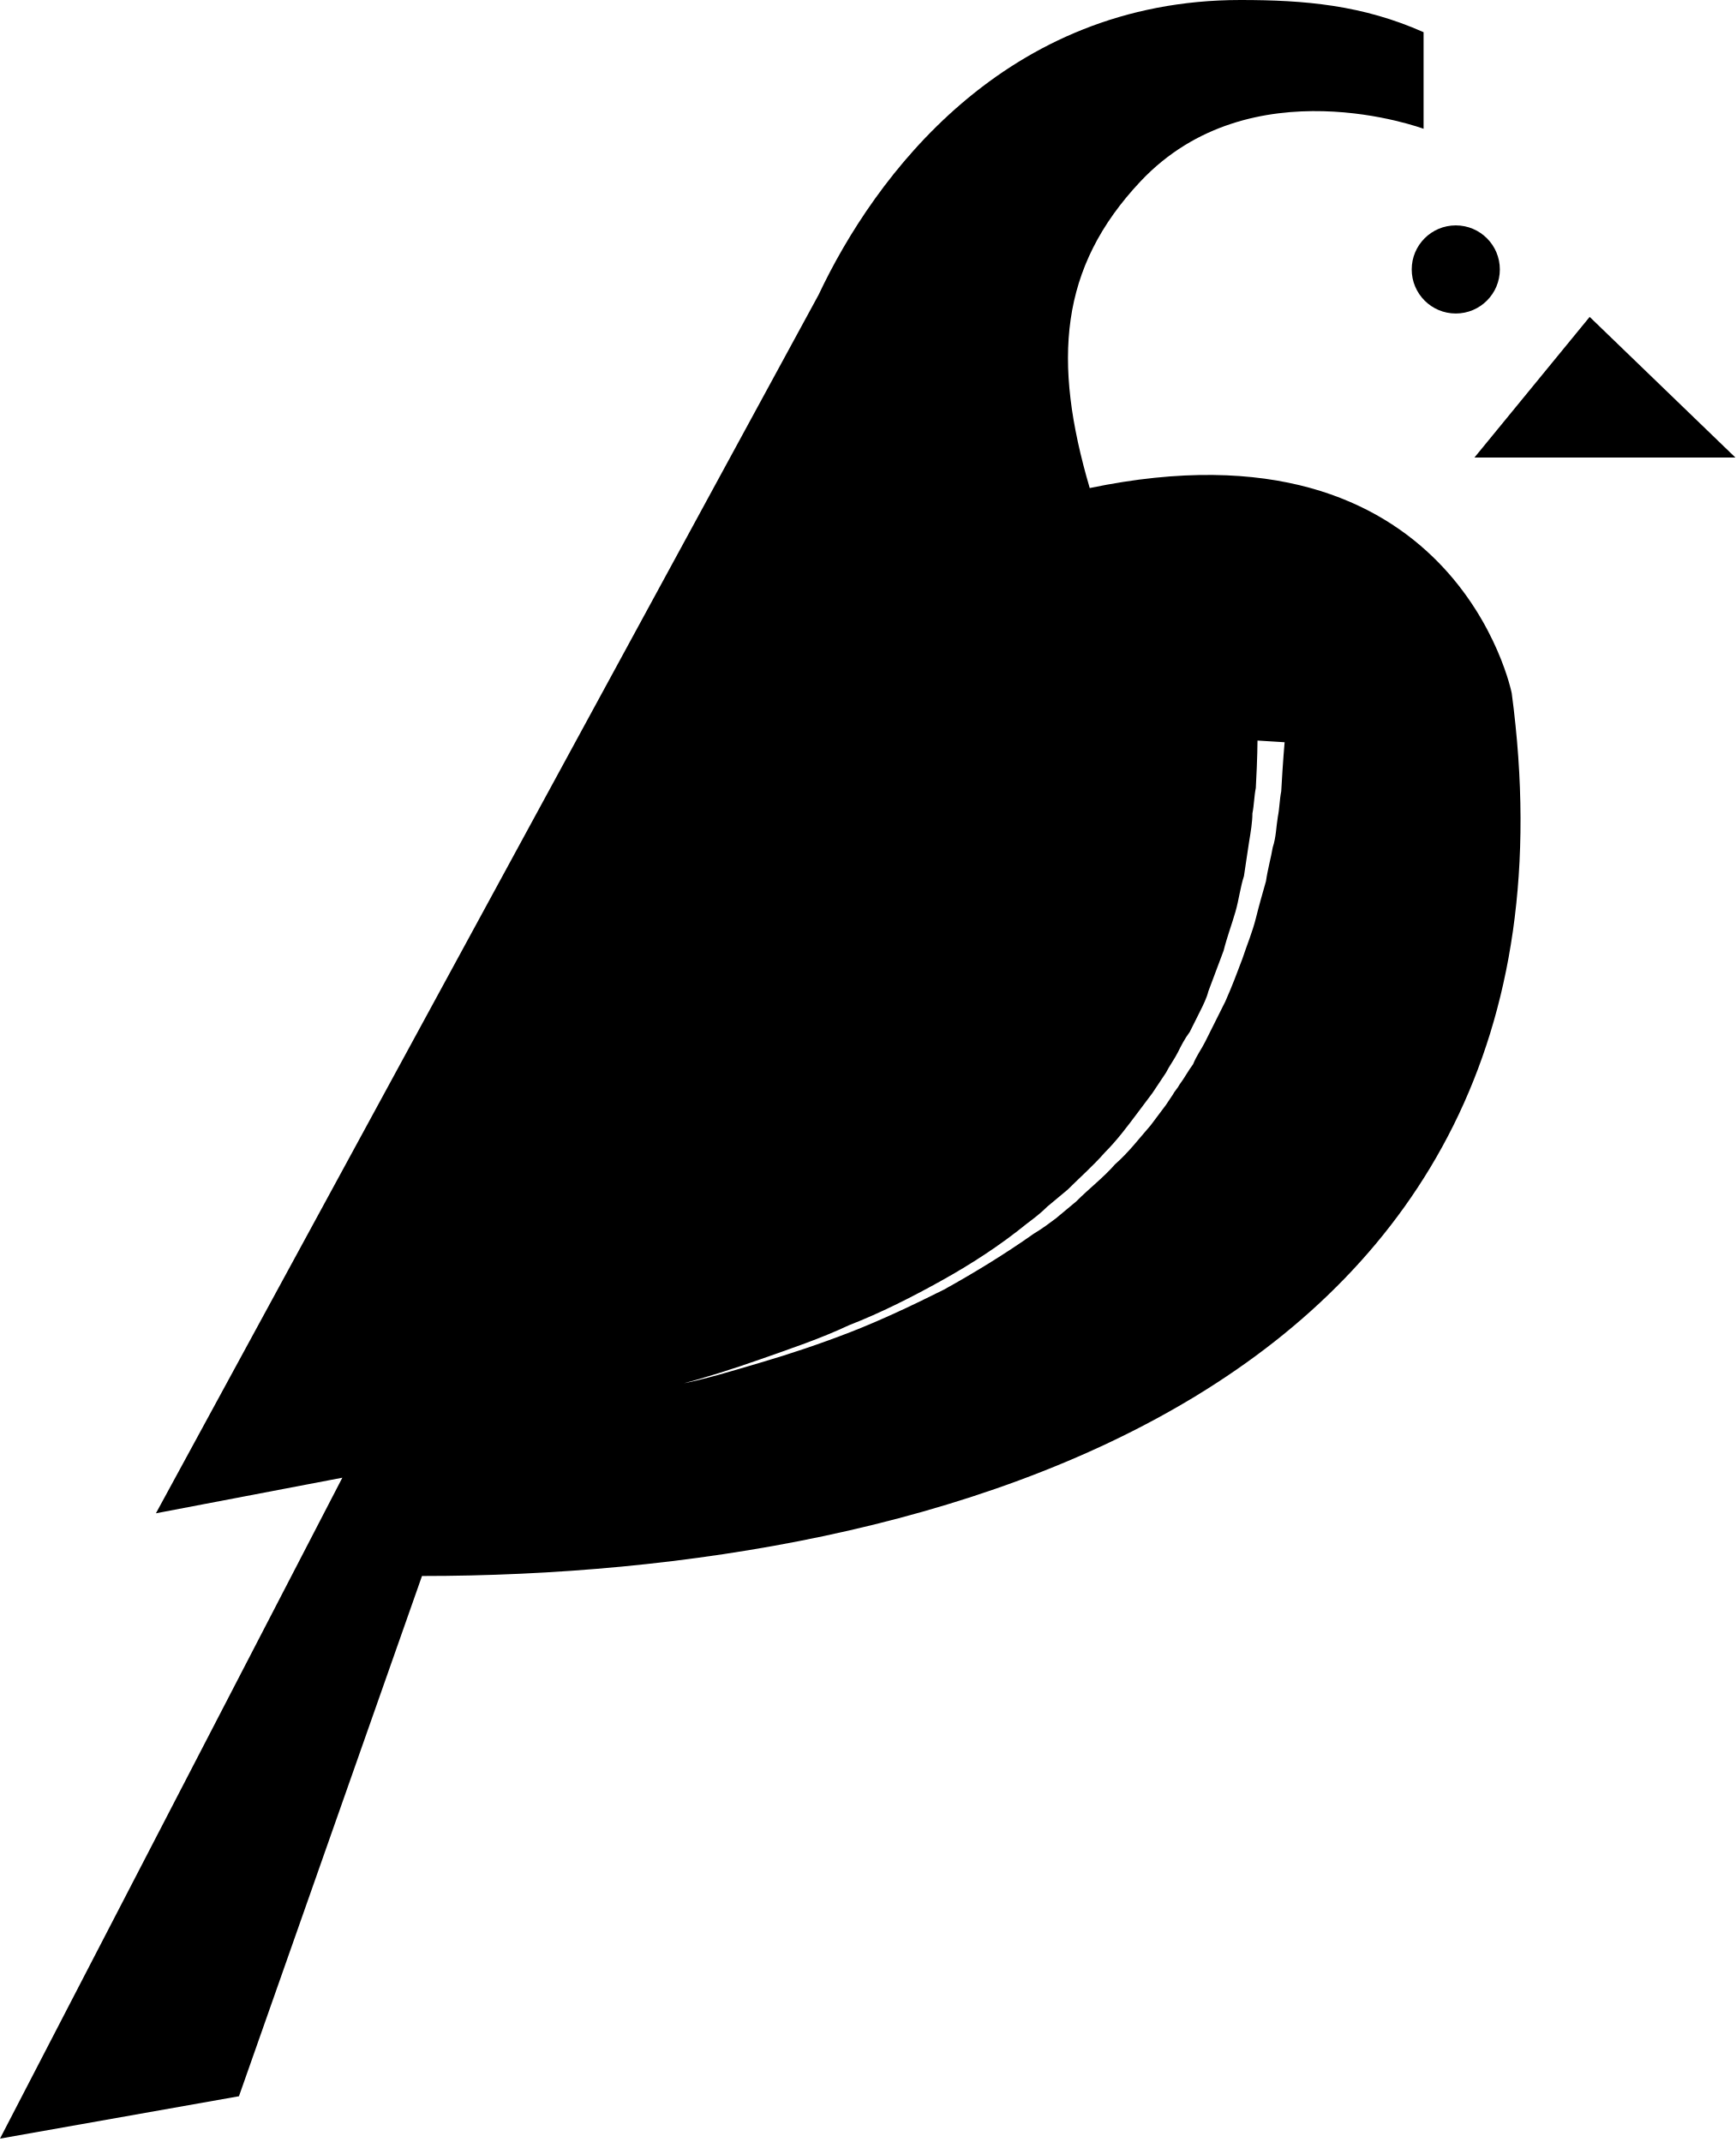
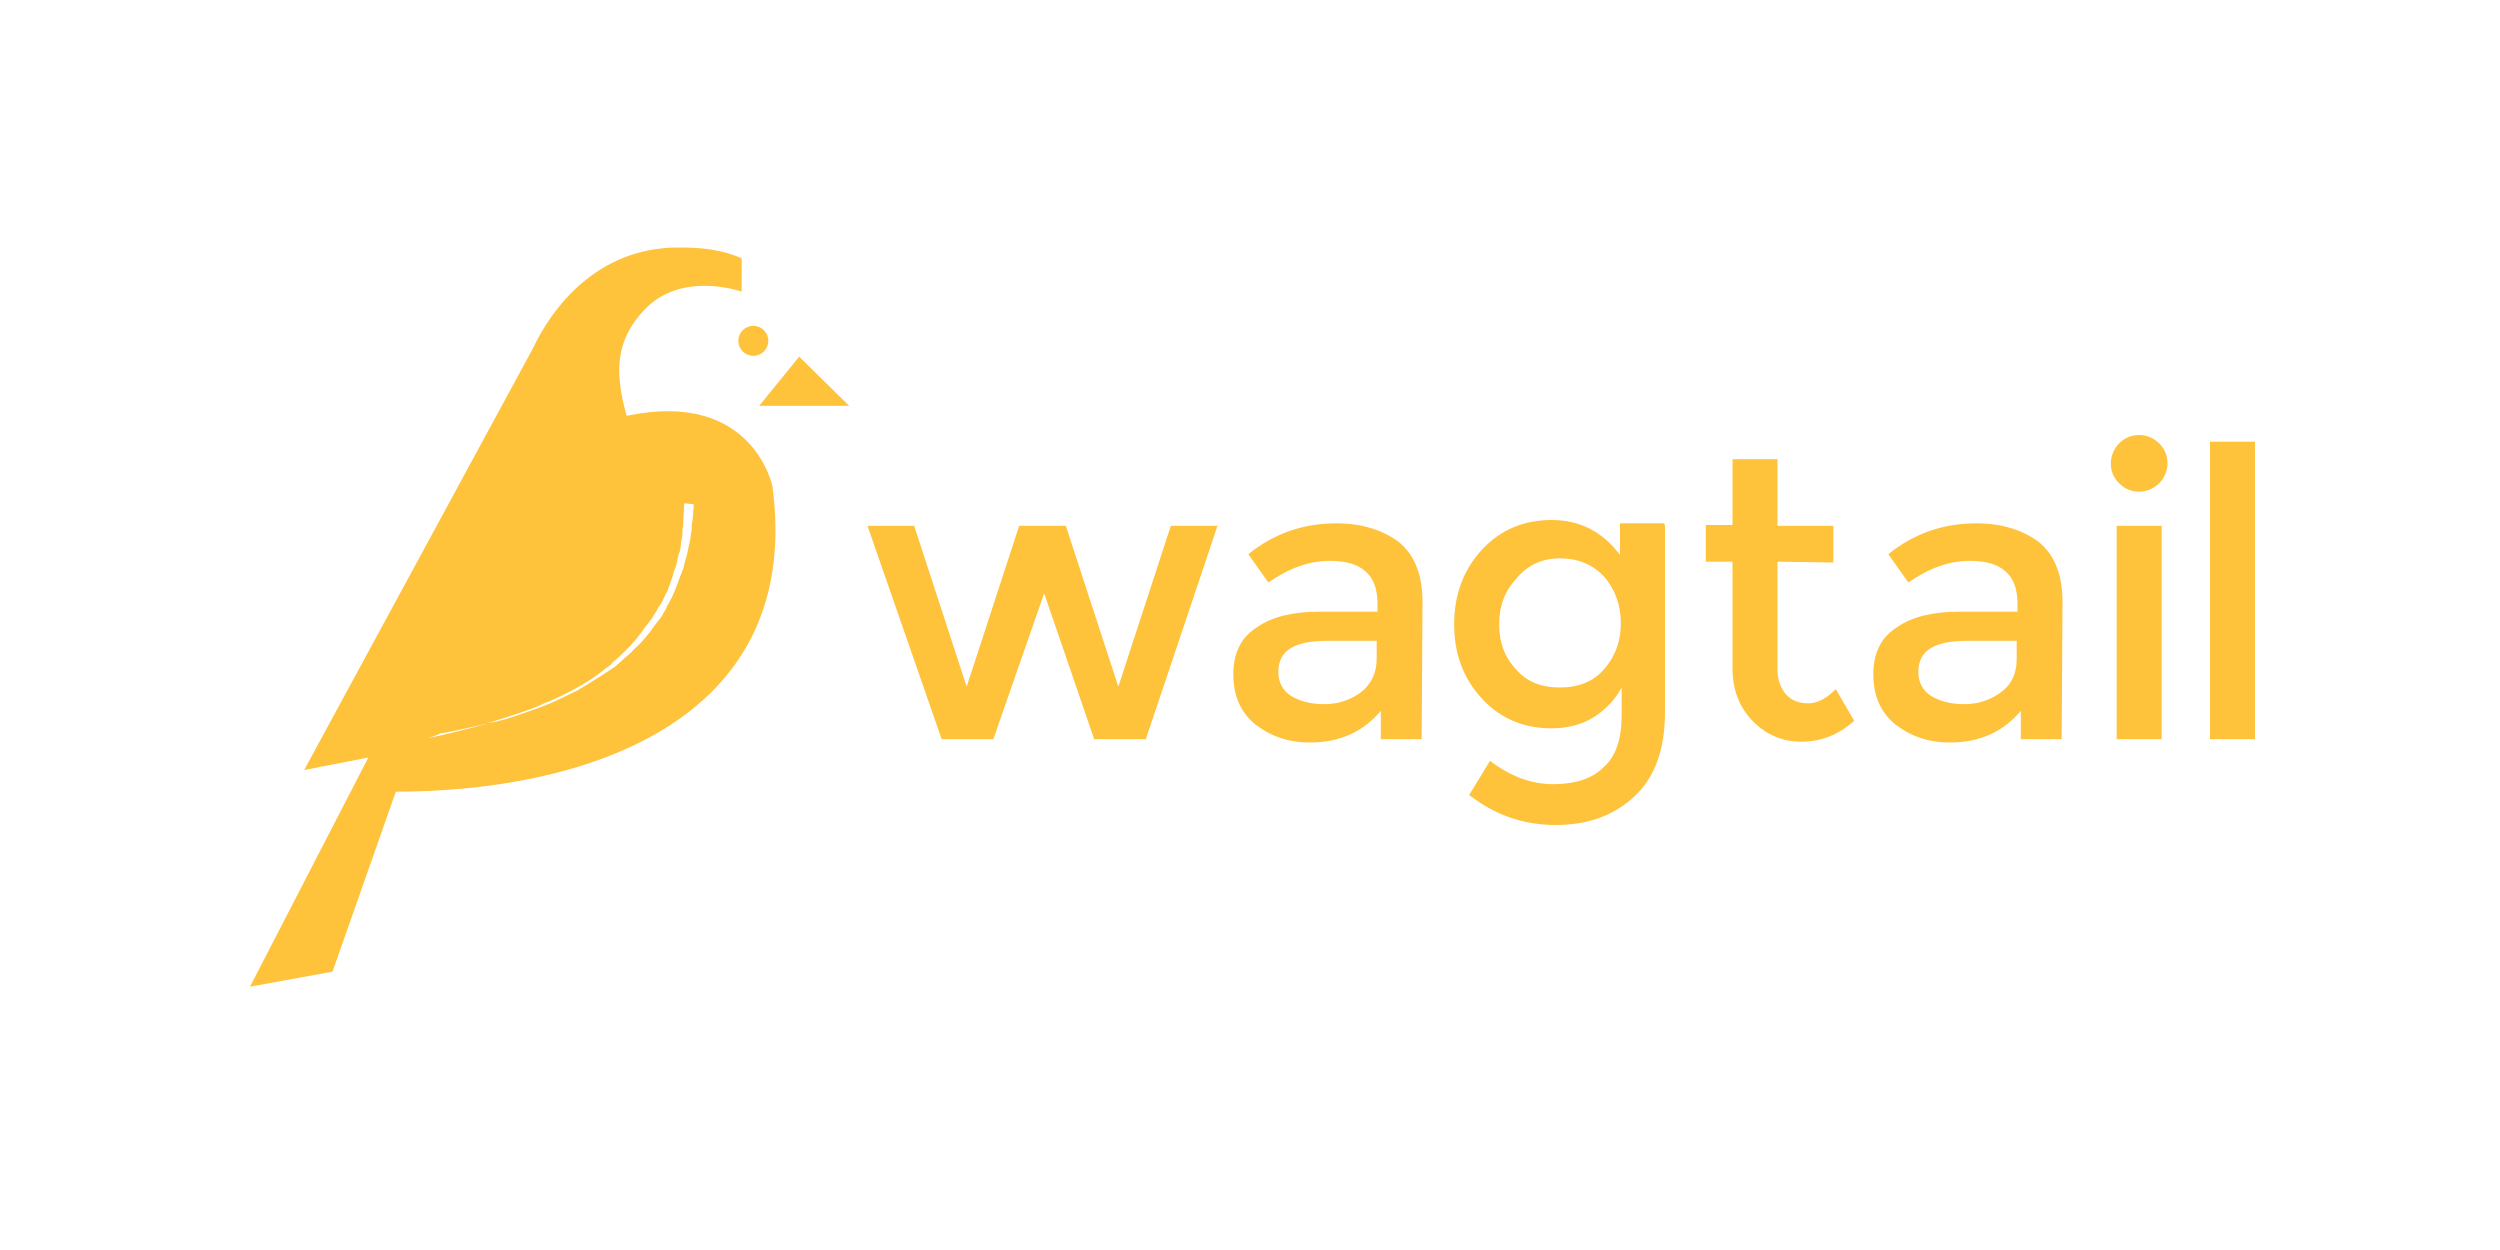
- <svg xmlns="http://www.w3.org/2000/svg" width="256px" height="316px" viewBox="0 0 256 316" version="1.1" preserveAspectRatio="xMidYMid">
+ <svg xmlns="http://www.w3.org/2000/svg" version="1.1" id="Layer_1" x="0px" y="0px" viewBox="0 0 300 150" style="enable-background:new 0 0 300 150;" xml:space="preserve">
+   <style type="text/css">
+ 	.st0{fill:#FFC23B;}
+ </style>
  <g>
-     <path d="M214.75,46.25 C218.34,46.25 221.25,43.34 221.25,39.75 C221.25,36.16 218.34,33.25 214.75,33.25 C211.16,33.25 208.25,36.16 208.25,39.75 C208.25,43.34 211.16,46.25 214.75,46.25 Z M223,102.25 C223,102.25 214.75,60.75 160.75,72 C155.25,53.25 156.25,39.5 168.25,26.75 C184.5,9.5 210,19 210,19 L210,4.75 C201,0.75 192.5,3.55271368e-15 183,3.55271368e-15 C148.25,3.55271368e-15 129,26 120.75,43.5 L23,223.25 L50.5,218 L0,315.5 L35.25,309.25 L62.25,232.5 C138.75,232.5 236.75,205 223,102.25 Z M256,67.5 L234.5,46.75 L217.5,67.5 L256,67.5 Z M75,210.25 C75,210.25 77.5,209.75 82,208.75 C86.5,207.75 92.75,206.25 100.25,204.25 C104,203.25 108,202 112.25,200.5 C116.5,199 121,197.5 125.25,195.5 C129.75,193.75 134.25,191.5 138.75,189 C143.25,186.5 147.5,183.75 151.5,180.5 C152.5,179.75 153.5,179 154.5,178 L157.5,175.5 C159.25,173.75 161.25,172 163,170 C164.75,168.25 166.25,166.25 167.75,164.25 C168.5,163.25 169.25,162.25 170,161.25 L171,159.75 L172,158.25 C172.5,157.25 173.25,156.25 173.75,155.25 C174.25,154.25 174.75,153.25 175.5,152.25 C175.75,151.75 176,151.25 176.25,150.75 C176.5,150.25 176.75,149.75 177,149.25 C177.5,148.25 178,147.25 178.25,146.25 C179,144.25 179.75,142.25 180.5,140.25 C181,138.25 181.75,136.25 182.25,134.5 C182.75,132.75 183,130.75 183.5,129.25 C183.75,127.5 184,126 184.25,124.25 C184.5,122.75 184.75,121.25 184.75,120 C185,118.75 185,117.5 185.25,116.25 C185.5,111.75 185.5,109.25 185.5,109.25 L189.5,109.5 C189.5,109.5 189.25,112.25 189,116.75 C188.75,118 188.75,119.25 188.5,120.5 C188.25,122 188.25,123.5 187.75,125 C187.5,126.5 187,128.25 186.75,130 C186.25,131.75 185.75,133.5 185.25,135.5 C184.75,137.5 184,139.25 183.25,141.5 C182.5,143.5 181.75,145.5 180.75,147.75 C180.25,148.75 179.75,149.75 179.25,150.75 C179,151.25 178.75,151.75 178.5,152.25 C178.25,152.75 178,153.25 177.75,153.75 C177.25,154.75 176.5,155.75 176,157 C175.25,158 174.75,159 174,160 C173.75,160.5 173.25,161 173,161.5 L172,163 C171.25,164 170.5,165 169.75,166 C168,168 166.5,170 164.5,171.75 C162.75,173.75 160.75,175.25 158.75,177.25 L155.75,179.75 C154.75,180.5 153.75,181.25 152.5,182 C148.25,185 143.75,187.75 139.25,190.25 C134.75,192.5 130,194.75 125.5,196.5 C121,198.25 116.5,199.75 112.25,201 C108,202.25 104,203.5 100,204.25 C92.5,206 86,207.5 81.5,208.25 C77.5,209.75 75,210.25 75,210.25 L75,210.25 Z" fill="#000000" />
+     <g>
+       <g>
+         <g>
+           <path class="st0" d="M91.5,60.3" />
+         </g>
+         <g>
+           <circle class="st0" cx="90.4" cy="40.9" r="1.8" />
+         </g>
+         <g>
+           <polygon class="st0" points="101.9,48.7 95.9,42.8 91.1,48.7     " />
+         </g>
+         <path class="st0" d="M92.7,58.4c0,0-2.3-11.7-17.5-8.5c-1.5-5.3-1.3-9.1,2.1-12.7C81.8,32.4,89,35,89,35v-4     c-2.5-1.1-4.9-1.3-7.6-1.3c-9.8,0-15.2,7.3-17.5,12.2L36.5,92.4l7.7-1.5L30,118.4l9.9-1.8L47.5,95C69,95,96.5,87.3,92.7,58.4z      M83.1,62.5C83,62.9,83,63.2,83,63.6c-0.1,0.4-0.1,0.8-0.2,1.3c-0.1,0.4-0.2,0.9-0.3,1.4c-0.1,0.5-0.3,1-0.4,1.5     c-0.1,0.6-0.4,1.1-0.6,1.7c-0.2,0.6-0.4,1.1-0.7,1.8c-0.1,0.3-0.3,0.6-0.4,0.8c-0.1,0.1-0.1,0.3-0.2,0.4S80,72.8,80,72.9     c-0.1,0.3-0.4,0.6-0.5,0.9c-0.2,0.3-0.4,0.6-0.6,0.8c-0.1,0.1-0.2,0.3-0.3,0.4l-0.3,0.4c-0.2,0.3-0.4,0.6-0.6,0.8     c-0.5,0.6-0.9,1.1-1.5,1.6c-0.5,0.6-1.1,1-1.6,1.5l-0.8,0.7c-0.3,0.2-0.6,0.4-0.9,0.6c-1.2,0.8-2.5,1.6-3.7,2.3     c-1.3,0.6-2.6,1.3-3.9,1.8c-1.3,0.5-2.5,0.9-3.7,1.3c-1.1,0.4-2.1,0.6-3.2,0.8c-0.1,0-0.1,0.1-0.2,0.1c-2.1,0.6-3.9,1-5.1,1.3     c-1.3,0.3-2,0.4-2,0.4s0.7-0.1,1.8-0.6c1.3-0.2,3.1-0.6,5.2-1.1c0.1,0,0.2-0.1,0.3-0.1c1-0.3,2-0.6,3.2-1     c1.2-0.4,2.5-0.8,3.7-1.4c1.3-0.5,2.5-1.1,3.8-1.8s2.5-1.5,3.6-2.4c0.3-0.2,0.6-0.4,0.8-0.7l0.8-0.7c0.5-0.5,1.1-1,1.5-1.5     c0.5-0.5,0.9-1.1,1.3-1.6c0.2-0.3,0.4-0.6,0.6-0.8l0.3-0.4l0.3-0.4c0.1-0.3,0.4-0.6,0.5-0.8c0.1-0.3,0.3-0.6,0.5-0.8     c0.1-0.1,0.1-0.3,0.2-0.4c0.1-0.1,0.1-0.3,0.2-0.4c0.1-0.3,0.3-0.6,0.4-0.8c0.2-0.6,0.4-1.1,0.6-1.7c0.1-0.6,0.4-1.1,0.5-1.6     c0.1-0.5,0.2-1.1,0.4-1.5c0.1-0.5,0.1-0.9,0.2-1.4c0.1-0.4,0.1-0.8,0.1-1.2c0.1-0.4,0.1-0.7,0.1-1.1c0.1-1.3,0.1-2,0.1-2l1.1,0.1     C83.3,60.5,83.2,61.3,83.1,62.5z" />
+       </g>
+     </g>
+     <g>
+       <path class="st0" d="M119.2,88.7H113l-8.9-25.6h5.6l6.3,19.3l6.3-19.3h5.6l6.3,19.3l6.3-19.3h5.6l-8.6,25.6h-6.2l-6-17.5    L119.2,88.7z" />
+       <path class="st0" d="M170.6,88.7h-4.9v-3.4c-2.1,2.5-4.9,3.8-8.5,3.8c-2.7,0-4.8-0.8-6.6-2.2c-1.8-1.5-2.6-3.5-2.6-6    c0-2.5,0.9-4.4,2.8-5.6c1.8-1.3,4.4-1.9,7.5-1.9h7v-1c0-3.4-1.9-5.1-5.7-5.1c-2.4,0-4.8,0.8-7.4,2.6l-2.4-3.4    c3.1-2.5,6.6-3.7,10.6-3.7c3,0,5.5,0.8,7.4,2.2c1.9,1.5,2.9,3.9,2.9,7.2L170.6,88.7C170.7,88.7,170.6,88.7,170.6,88.7z     M165.2,79.1v-2.2h-6c-3.9,0-5.8,1.2-5.8,3.7c0,1.3,0.5,2.2,1.5,2.9c1,0.6,2.3,1,4,1s3.2-0.5,4.5-1.5    C164.5,82.1,165.2,80.8,165.2,79.1z" />
+       <path class="st0" d="M199.8,63.1v22.3c0,4.5-1.2,7.9-3.7,10.2s-5.6,3.4-9.4,3.4c-3.9,0-7.3-1.2-10.4-3.6l2.5-4.1    c2.5,1.9,5,2.8,7.6,2.8c2.5,0,4.6-0.6,6-2c1.5-1.3,2.2-3.4,2.2-6.3v-3.3c-0.8,1.5-2,2.7-3.4,3.6c-1.5,0.9-3.2,1.3-5,1.3    c-3.4,0-6.2-1.2-8.4-3.6s-3.3-5.3-3.3-8.9c0-3.5,1.1-6.5,3.3-8.9c2.2-2.4,5-3.6,8.4-3.6s6.1,1.4,8.2,4.2v-3.8h5.3L199.8,63.1    L199.8,63.1z M179.9,74.9c0,2.1,0.6,3.9,2,5.4c1.3,1.5,3,2.2,5.3,2.2c2.2,0,4-0.7,5.3-2.2c1.3-1.5,2-3.3,2-5.5s-0.7-4.1-2-5.6    c-1.4-1.5-3.2-2.2-5.3-2.2s-3.9,0.8-5.2,2.4C180.5,71,179.9,72.8,179.9,74.9z" />
+       <path class="st0" d="M213.3,67.4v13c0,1.2,0.4,2.2,1,2.9s1.5,1.1,2.7,1.1c1.1,0,2.2-0.6,3.3-1.7l2.2,3.8c-1.9,1.7-4,2.5-6.3,2.5    c-2.3,0-4.2-0.8-5.8-2.4c-1.6-1.6-2.5-3.7-2.5-6.4V67.4h-3.2V63h3.2v-7.9h5.4v8h6.7v4.4L213.3,67.4L213.3,67.4L213.3,67.4z" />
+       <path class="st0" d="M247.4,88.7h-4.9v-3.4c-2.1,2.5-4.9,3.8-8.5,3.8c-2.7,0-4.8-0.8-6.6-2.2c-1.8-1.5-2.6-3.5-2.6-6    c0-2.5,0.9-4.4,2.8-5.6c1.8-1.3,4.4-1.9,7.5-1.9h7v-1c0-3.4-1.9-5.1-5.7-5.1c-2.4,0-4.8,0.8-7.4,2.6l-2.4-3.4    c3.1-2.5,6.6-3.7,10.6-3.7c3,0,5.5,0.8,7.4,2.2c1.9,1.5,2.9,3.9,2.9,7.2L247.4,88.7C247.5,88.7,247.4,88.7,247.4,88.7z M242,79.1    v-2.2h-6c-3.9,0-5.8,1.2-5.8,3.7c0,1.3,0.5,2.2,1.5,2.9c1,0.6,2.3,1,4,1c1.7,0,3.2-0.5,4.5-1.5C241.4,82.1,242,80.8,242,79.1z" />
+       <path class="st0" d="M254.3,58c-0.7-0.7-1-1.5-1-2.4c0-0.9,0.4-1.8,1-2.4c0.7-0.7,1.5-1,2.4-1s1.8,0.4,2.4,1c0.7,0.7,1,1.5,1,2.4    c0,0.9-0.4,1.8-1,2.4c-0.6,0.6-1.5,1-2.4,1C255.8,59,255,58.7,254.3,58z M259.4,88.7H254V63.1h5.4V88.7z" />
+       <path class="st0" d="M270.6,88.7h-5.4V53h5.4V88.7z" />
+     </g>
  </g>
</svg>
